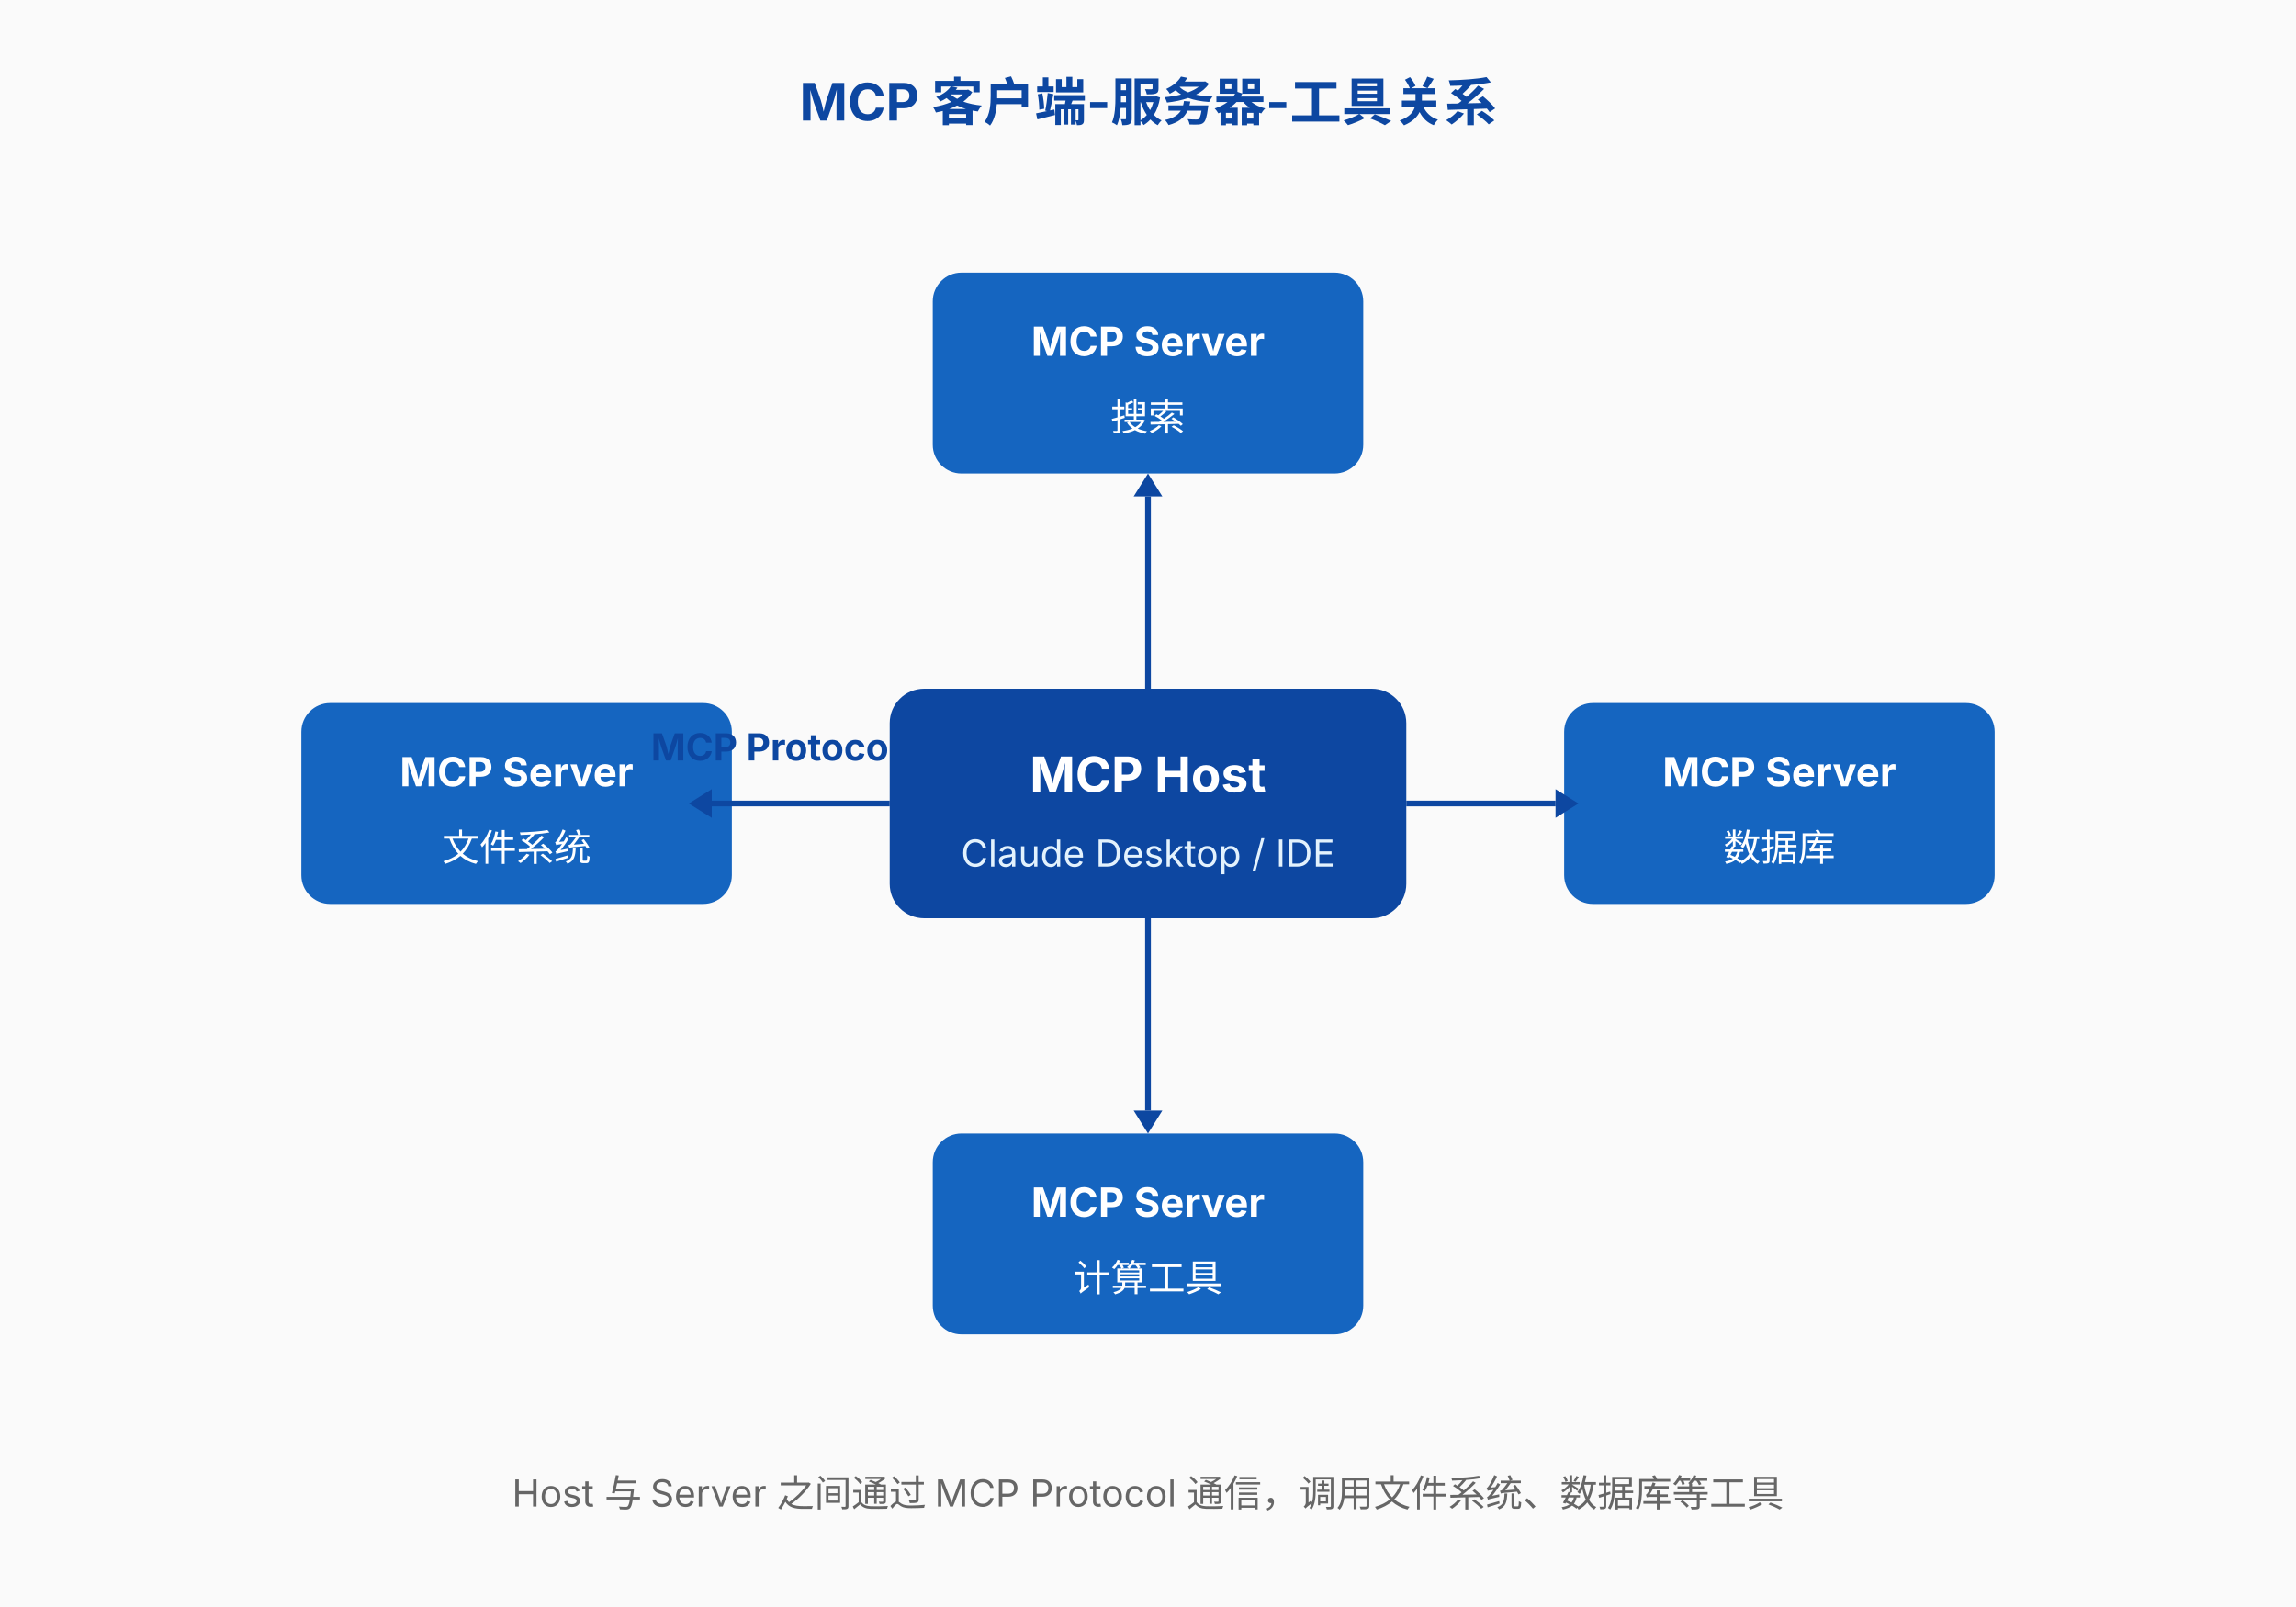
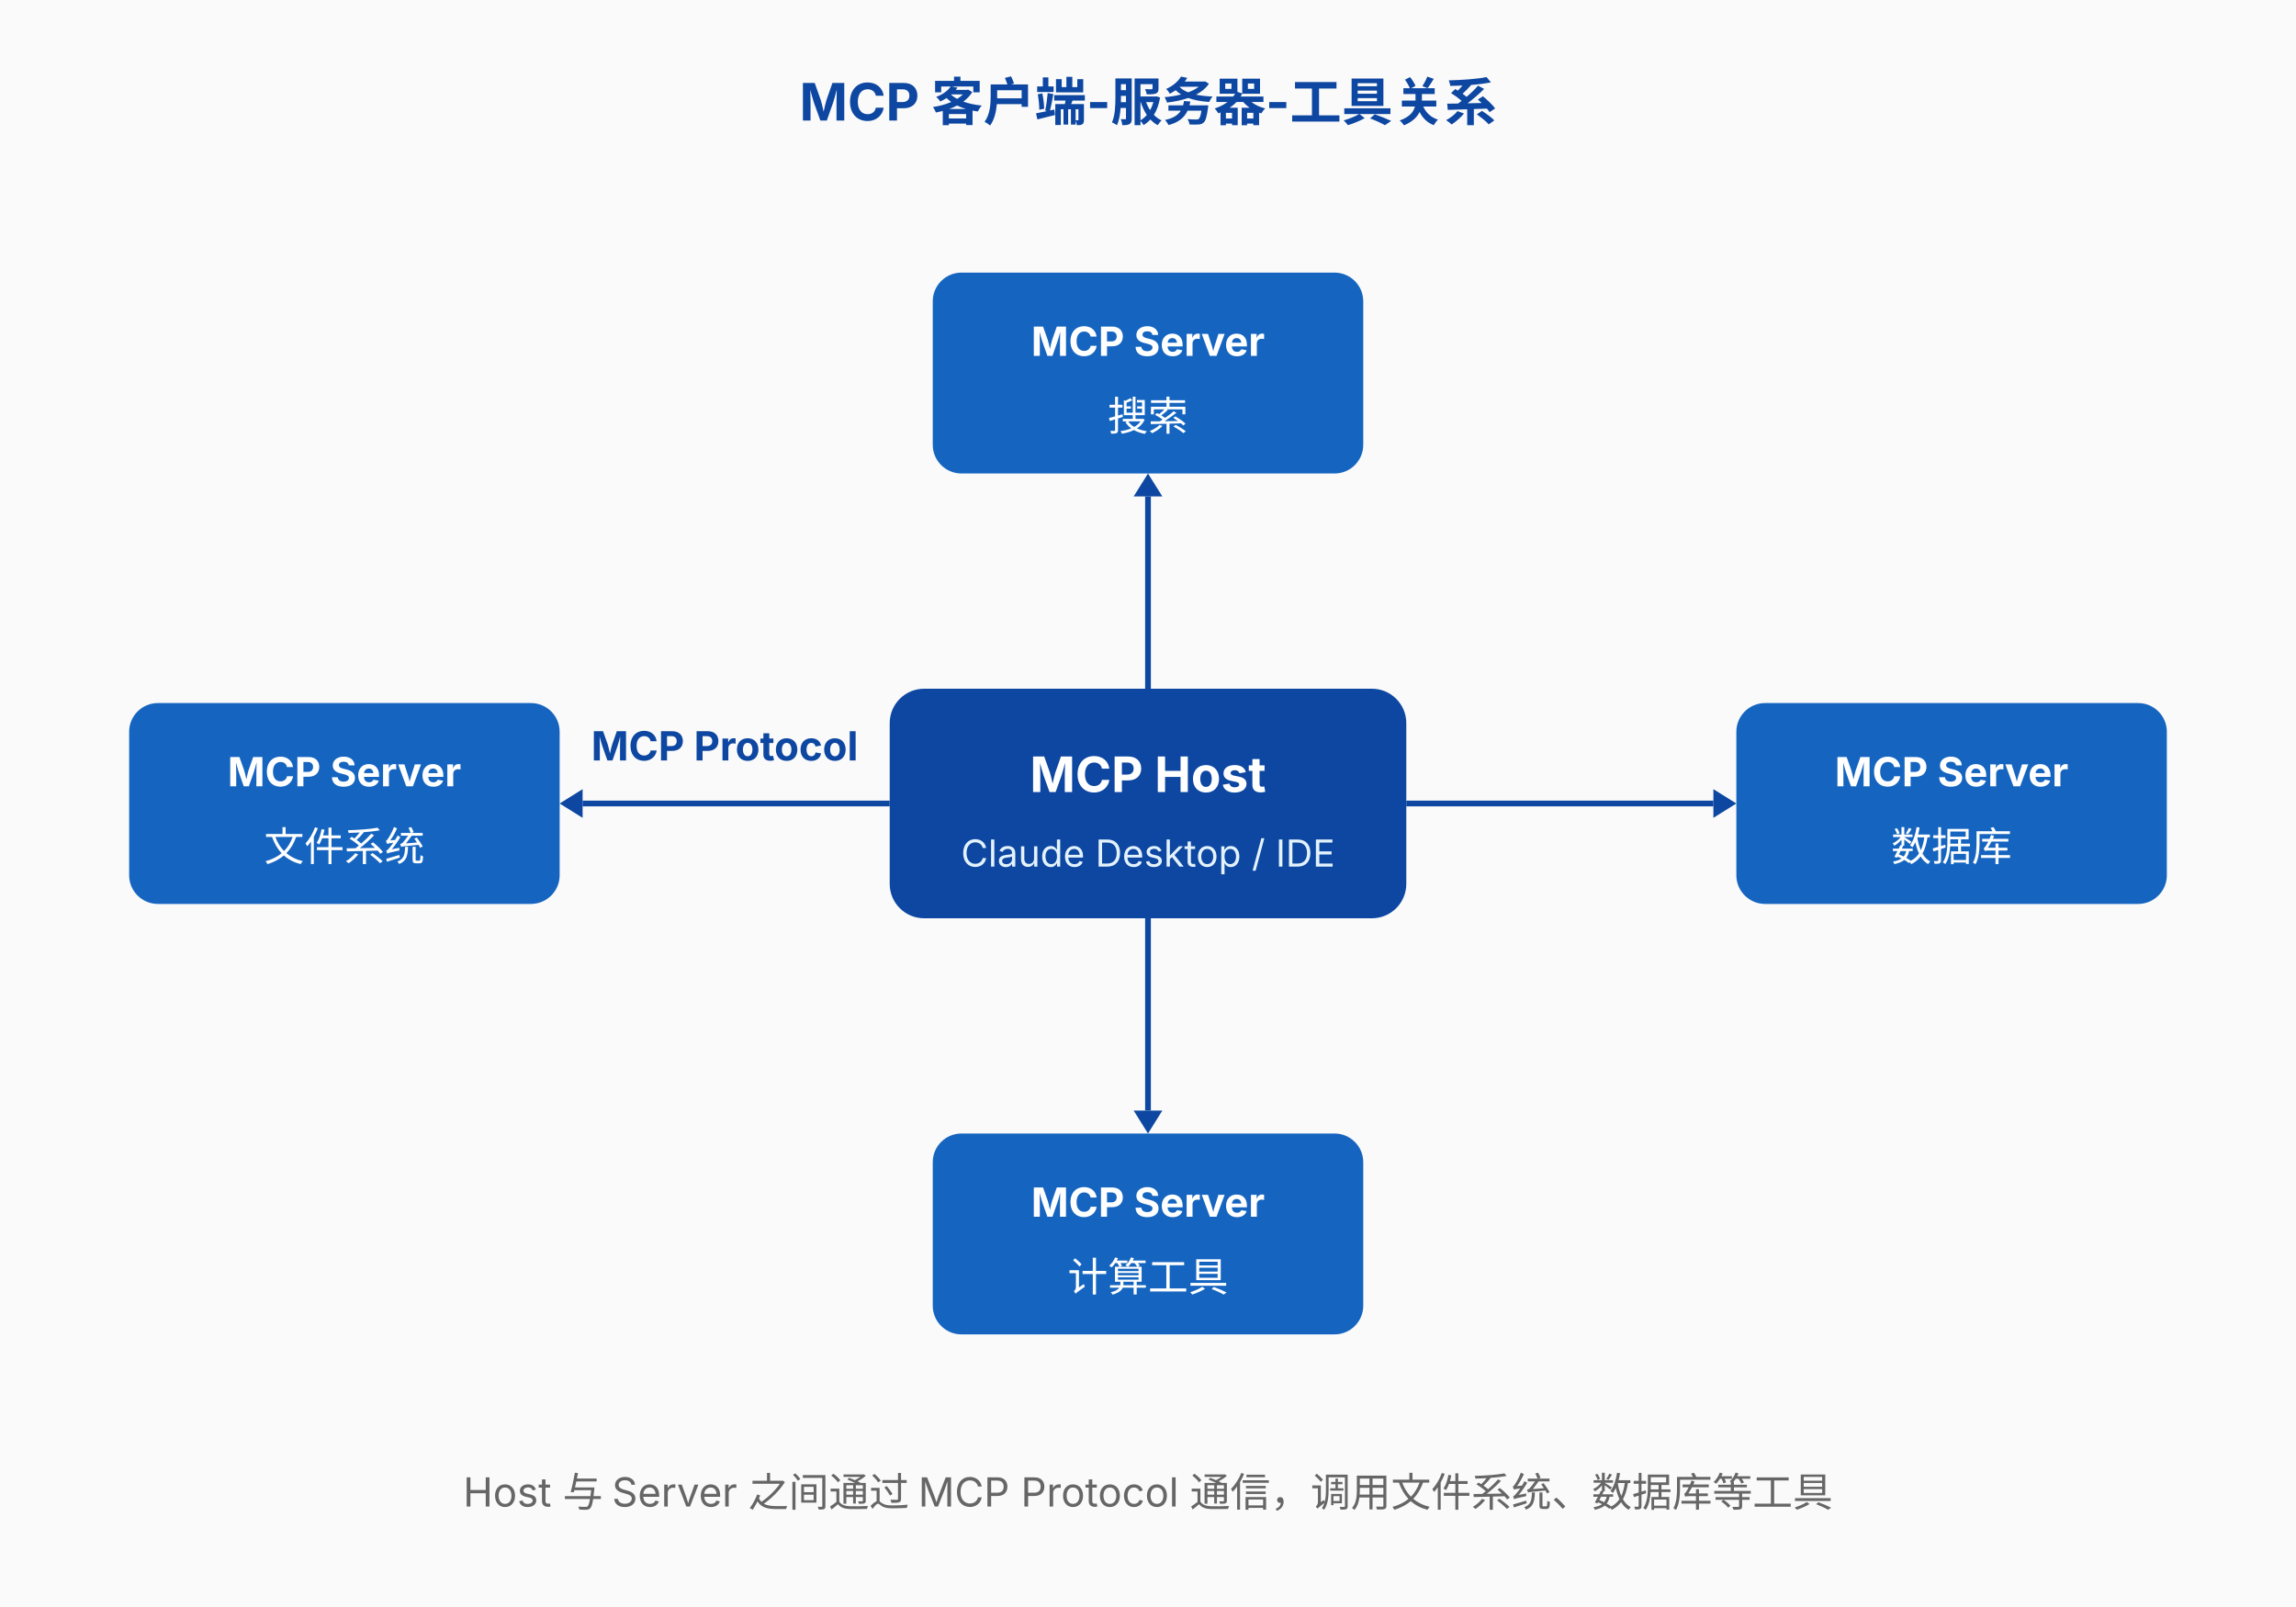
<svg xmlns="http://www.w3.org/2000/svg" viewBox="0 0 800 560" width="800" style="max-width:100%;height:auto;" preserveAspectRatio="xMidYMid meet">
  <defs>
    <marker id="arrow-8.4" markerWidth="8" markerHeight="10" refX="0" refY="5" orient="auto" markerUnits="userSpaceOnUse">
      <path d="M0,0 L8,5 L0,10 Z" fill="#0d47a1" />
    </marker>
  </defs>
  <rect width="800" height="560" fill="#fafafa" />
  <text x="400" y="42" text-anchor="middle" font-family="system-ui,-apple-system,BlinkMacSystemFont,'Segoe UI',sans-serif" font-size="18" font-weight="bold" fill="#0d47a1">MCP 客户端-服务器-工具关系</text>
  <g transform="translate(400,280)">
    <rect x="-90" y="-40" width="180" height="80" rx="12" fill="#0d47a1" />
    <text x="0" y="-4" text-anchor="middle" font-family="system-ui,-apple-system,BlinkMacSystemFont,'Segoe UI',sans-serif" font-size="17" font-weight="bold" fill="#ffffff">MCP Host</text>
    <text x="0" y="22" text-anchor="middle" font-family="system-ui,-apple-system,BlinkMacSystemFont,'Segoe UI',sans-serif" font-size="13" fill="#e3f2fd">Claude Desktop / IDE</text>
  </g>
-   <g transform="translate(180,280)">
+   <g transform="translate(120,280)">
    <rect x="-75" y="-35" width="150" height="70" rx="10" fill="#1565c0" />
    <text x="0" y="-6" text-anchor="middle" font-family="system-ui,-apple-system,BlinkMacSystemFont,'Segoe UI',sans-serif" font-size="14" font-weight="bold" fill="#ffffff">MCP Server</text>
-     <text x="0" y="20" text-anchor="middle" font-family="system-ui,-apple-system,BlinkMacSystemFont,'Segoe UI',sans-serif" font-size="13" fill="#ffffff">文件系统</text>
+     <text x="0" y="20" text-anchor="middle" font-family="system-ui,-apple-system,BlinkMacSystemFont,'Segoe UI',sans-serif" font-size="14" fill="#ffffff">文件系统</text>
  </g>
-   <g transform="translate(620,280)">
+   <g transform="translate(680,280)">
    <rect x="-75" y="-35" width="150" height="70" rx="10" fill="#1565c0" />
    <text x="0" y="-6" text-anchor="middle" font-family="system-ui,-apple-system,BlinkMacSystemFont,'Segoe UI',sans-serif" font-size="14" font-weight="bold" fill="#ffffff">MCP Server</text>
-     <text x="0" y="20" text-anchor="middle" font-family="system-ui,-apple-system,BlinkMacSystemFont,'Segoe UI',sans-serif" font-size="13" fill="#ffffff">数据库</text>
+     <text x="0" y="20" text-anchor="middle" font-family="system-ui,-apple-system,BlinkMacSystemFont,'Segoe UI',sans-serif" font-size="14" fill="#ffffff">数据库</text>
  </g>
  <g transform="translate(400,130)">
    <rect x="-75" y="-35" width="150" height="70" rx="10" fill="#1565c0" />
    <text x="0" y="-6" text-anchor="middle" font-family="system-ui,-apple-system,BlinkMacSystemFont,'Segoe UI',sans-serif" font-size="14" font-weight="bold" fill="#ffffff">MCP Server</text>
-     <text x="0" y="20" text-anchor="middle" font-family="system-ui,-apple-system,BlinkMacSystemFont,'Segoe UI',sans-serif" font-size="13" fill="#ffffff">搜索</text>
+     <text x="0" y="20" text-anchor="middle" font-family="system-ui,-apple-system,BlinkMacSystemFont,'Segoe UI',sans-serif" font-size="14" fill="#ffffff">搜索</text>
  </g>
  <g transform="translate(400,430)">
    <rect x="-75" y="-35" width="150" height="70" rx="10" fill="#1565c0" />
    <text x="0" y="-6" text-anchor="middle" font-family="system-ui,-apple-system,BlinkMacSystemFont,'Segoe UI',sans-serif" font-size="14" font-weight="bold" fill="#ffffff">MCP Server</text>
-     <text x="0" y="20" text-anchor="middle" font-family="system-ui,-apple-system,BlinkMacSystemFont,'Segoe UI',sans-serif" font-size="13" fill="#ffffff">计算工具</text>
+     <text x="0" y="20" text-anchor="middle" font-family="system-ui,-apple-system,BlinkMacSystemFont,'Segoe UI',sans-serif" font-size="14" fill="#ffffff">计算工具</text>
  </g>
-   <line x1="310" y1="280" x2="248" y2="280" stroke="#0d47a1" stroke-width="2" marker-end="url(#arrow-8.4)" />
-   <line x1="490" y1="280" x2="542" y2="280" stroke="#0d47a1" stroke-width="2" marker-end="url(#arrow-8.4)" />
+   <line x1="310" y1="280" x2="203" y2="280" stroke="#0d47a1" stroke-width="2" marker-end="url(#arrow-8.4)" />
+   <line x1="490" y1="280" x2="597" y2="280" stroke="#0d47a1" stroke-width="2" marker-end="url(#arrow-8.4)" />
  <line x1="400" y1="240" x2="400" y2="173" stroke="#0d47a1" stroke-width="2" marker-end="url(#arrow-8.4)" />
  <line x1="400" y1="320" x2="400" y2="387" stroke="#0d47a1" stroke-width="2" marker-end="url(#arrow-8.4)" />
-   <text x="270" y="265" text-anchor="middle" font-family="system-ui,-apple-system,BlinkMacSystemFont,'Segoe UI',sans-serif" font-size="13" font-weight="bold" fill="#0d47a1">MCP Protocol</text>
-   <text x="400" y="525" text-anchor="middle" font-family="system-ui,-apple-system,BlinkMacSystemFont,'Segoe UI',sans-serif" font-size="13" fill="#666666">Host 与 Server 之间通过 MCP Protocol 通信，调用文件系统、数据库等工具</text>
+   <text x="252.5" y="265" text-anchor="middle" font-family="system-ui,-apple-system,BlinkMacSystemFont,'Segoe UI',sans-serif" font-size="14" font-weight="bold" fill="#0d47a1">MCP Protocol</text>
+   <text x="400" y="525" text-anchor="middle" font-family="system-ui,-apple-system,BlinkMacSystemFont,'Segoe UI',sans-serif" font-size="14" fill="#666666">Host 与 Server 之间通过 MCP Protocol 通信，调用文件系统、数据库等工具</text>
</svg>
